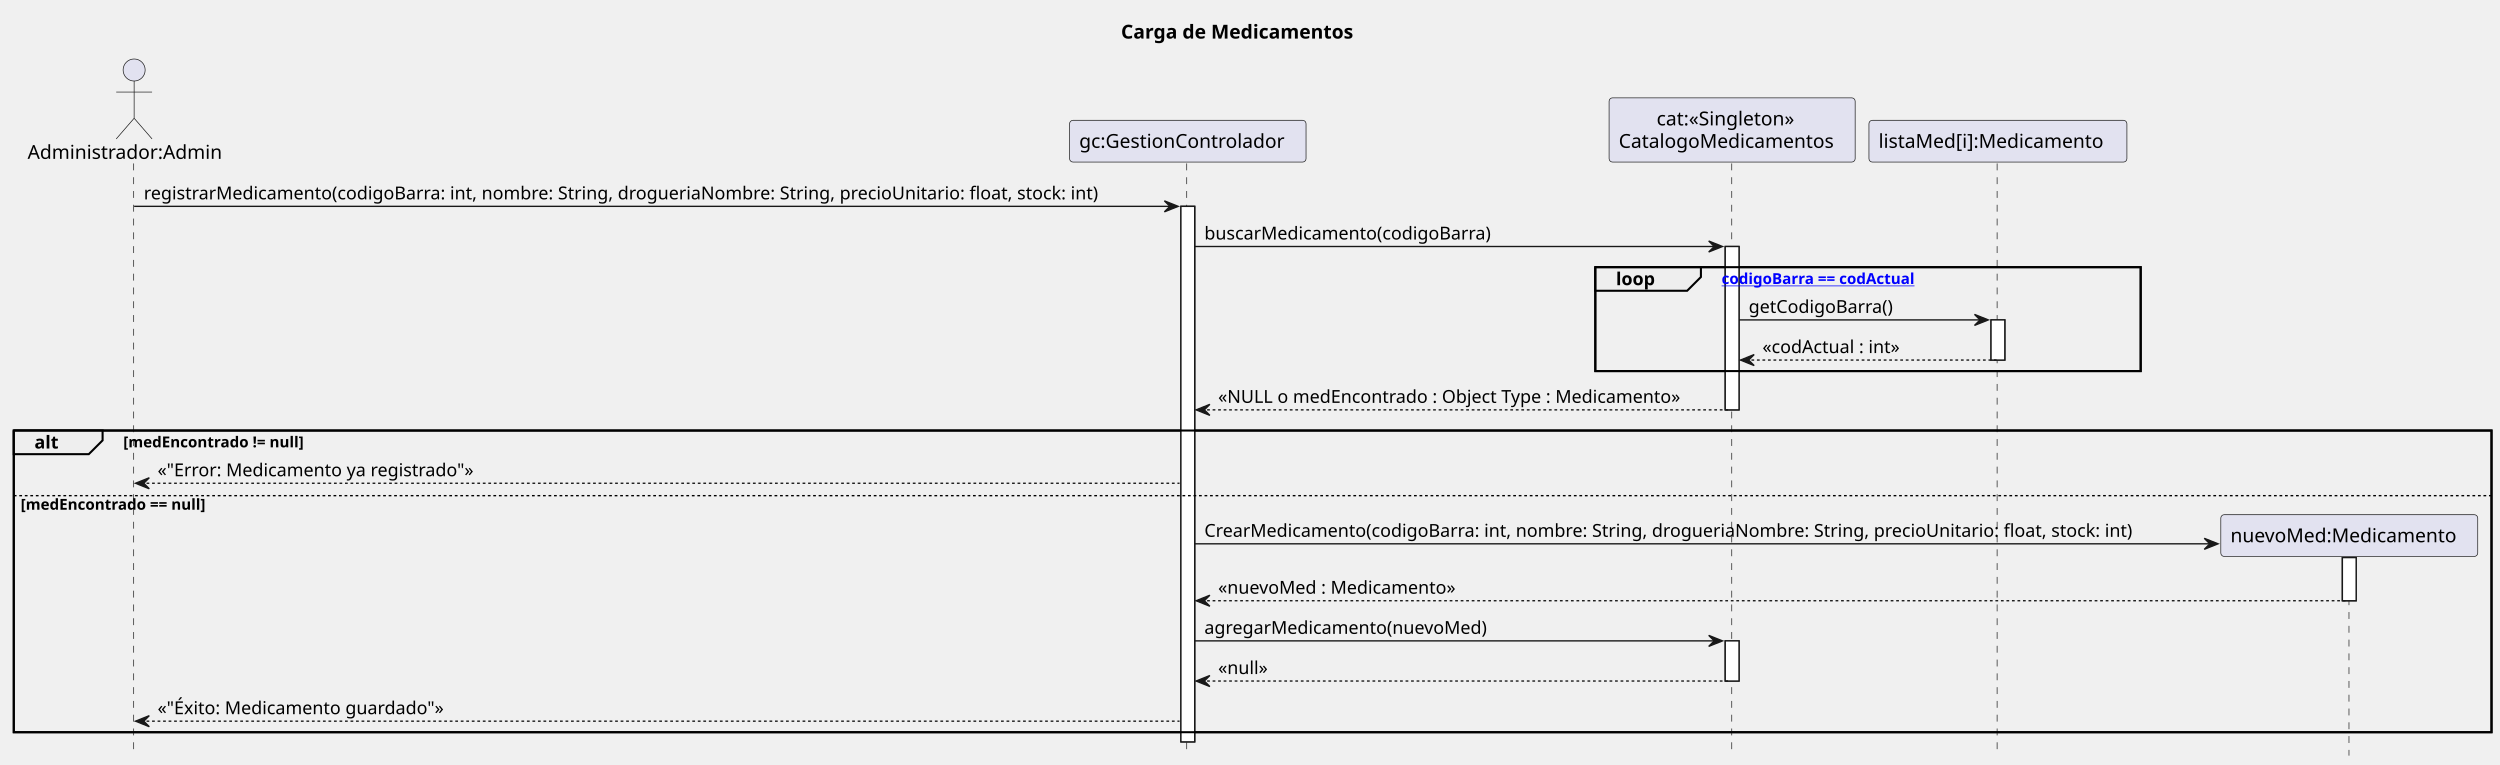
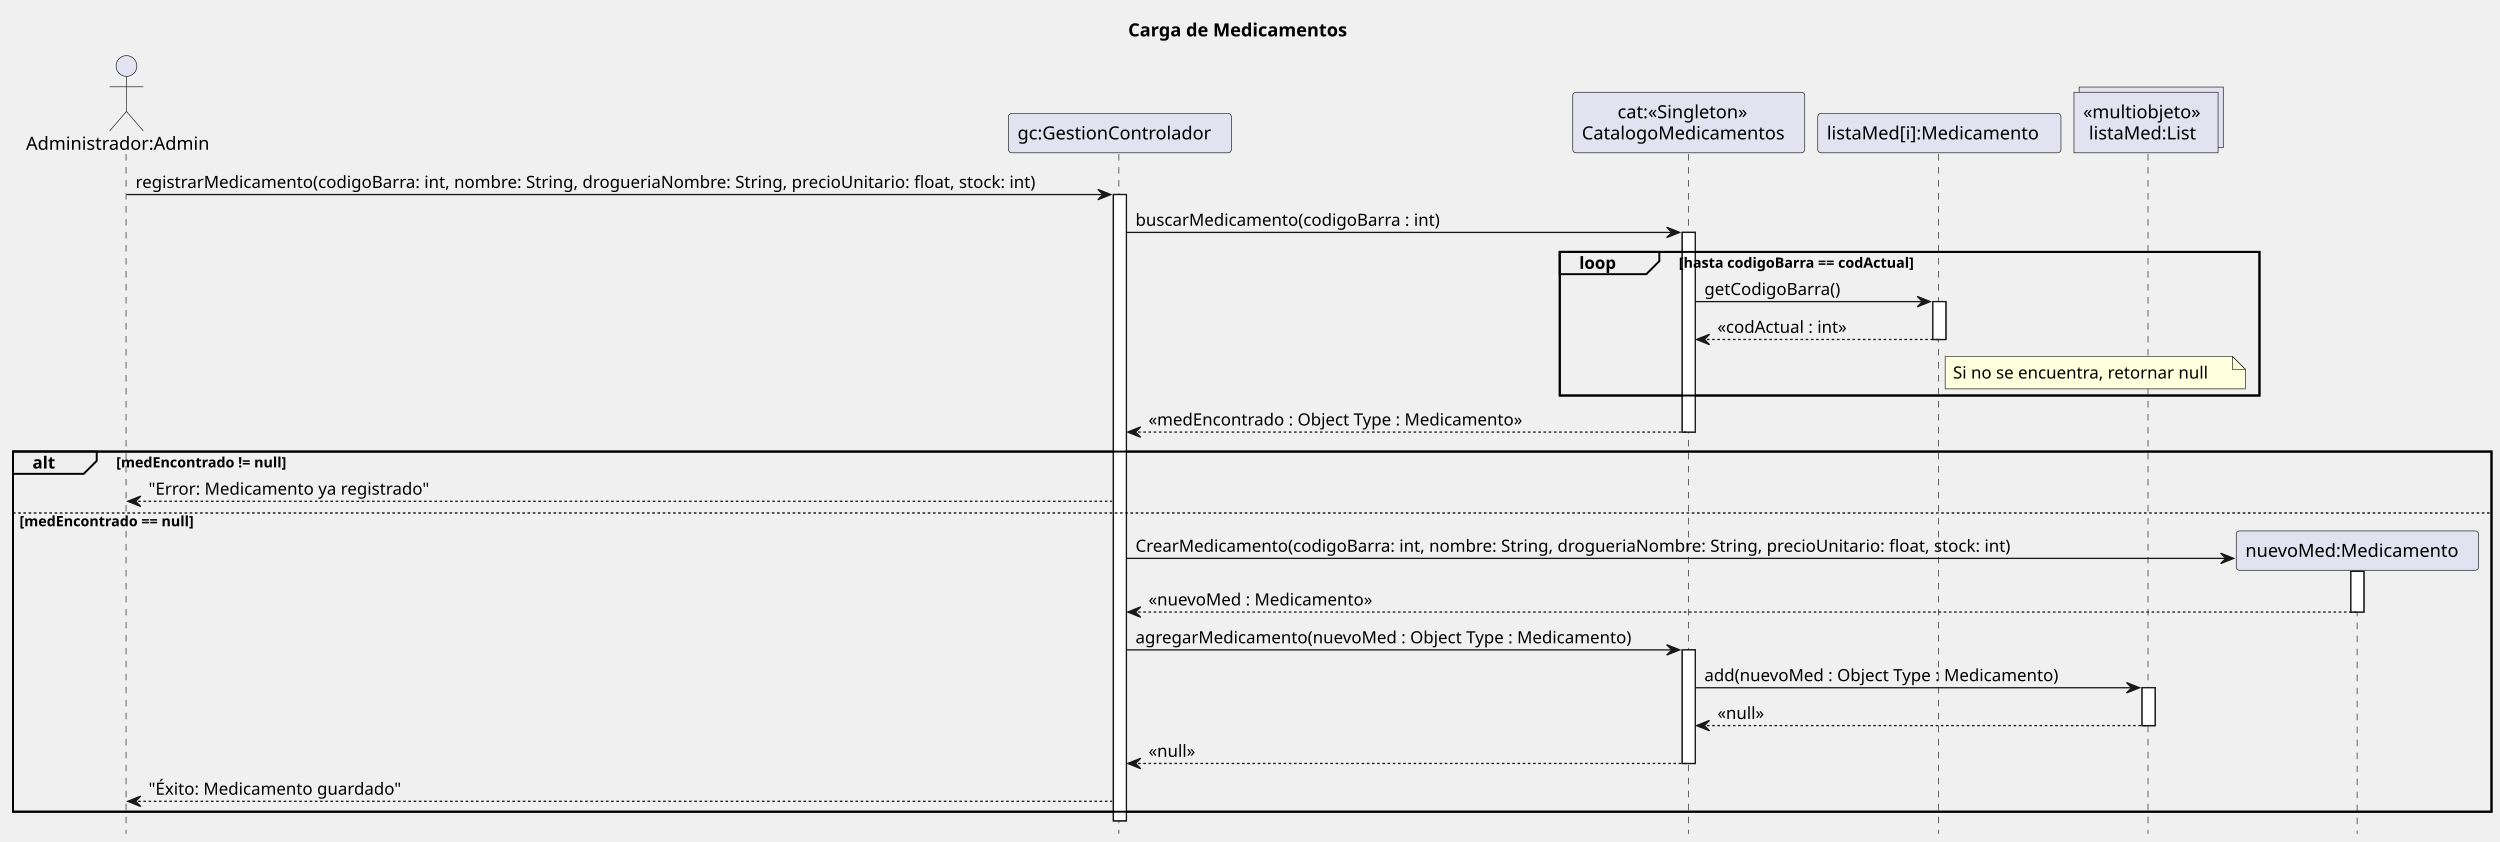
- <svg xmlns="http://www.w3.org/2000/svg" xmlns:xlink="http://www.w3.org/1999/xlink" contentStyleType="text/css" data-diagram-type="SEQUENCE" height="555px" preserveAspectRatio="none" style="width:1814px;height:555px;background:#FFFFFF;" version="1.1" viewBox="0 0 1814 555" width="1814px" zoomAndPan="magnify">
+ <svg xmlns="http://www.w3.org/2000/svg" contentStyleType="text/css" data-diagram-type="SEQUENCE" height="648px" preserveAspectRatio="none" style="width:1924px;height:648px;background:#FFFFFF;" version="1.1" viewBox="0 0 1924 648" width="1924px" zoomAndPan="magnify">
  <defs />
  <g>
-     <text fill="#000000" font-family="sans-serif" font-size="14" font-weight="bold" lengthAdjust="spacing" textLength="190.046" x="813.399" y="27.995">Carga de Medicamentos</text>
+     <text fill="#000000" font-family="sans-serif" font-size="14" font-weight="bold" lengthAdjust="spacing" textLength="190.046" x="868.207" y="27.995">Carga de Medicamentos</text>
    <g>
-       <rect fill="#FFFFFF" height="388.562" style="stroke:#181818;stroke-width:1;" width="10" x="856.874" y="149.727" />
+       <rect fill="#FFFFFF" height="481.961" style="stroke:#181818;stroke-width:1;" width="10" x="856.874" y="149.727" />
    </g>
    <g>
-       <rect fill="#FFFFFF" height="118.531" style="stroke:#181818;stroke-width:1;" width="10" x="1251.833" y="178.859" />
+       <rect fill="#FFFFFF" height="153.664" style="stroke:#181818;stroke-width:1;" width="10" x="1294.663" y="178.859" />
    </g>
    <g>
-       <rect fill="#FFFFFF" height="29.133" style="stroke:#181818;stroke-width:1;" width="10" x="1251.833" y="465.023" />
+       <rect fill="#FFFFFF" height="87.398" style="stroke:#181818;stroke-width:1;" width="10" x="1294.663" y="500.156" />
    </g>
    <g>
-       <rect fill="#FFFFFF" height="29.133" style="stroke:#181818;stroke-width:1;" width="10" x="1444.694" y="232.125" />
+       <rect fill="#FFFFFF" height="29.133" style="stroke:#181818;stroke-width:1;" width="10" x="1487.524" y="232.125" />
    </g>
    <g>
-       <rect fill="#FFFFFF" height="31.297" style="stroke:#181818;stroke-width:1;" width="10" x="1699.63" y="404.594" />
+       <rect fill="#FFFFFF" height="29.133" style="stroke:#181818;stroke-width:1;" width="10" x="1648.571" y="529.289" />
    </g>
-     <rect fill="none" height="75.398" style="stroke:#000000;stroke-width:1.5;" width="395.723" x="1157.559" y="193.859" />
-     <rect fill="none" height="218.898" style="stroke:#000000;stroke-width:1.5;" width="1797.845" x="10" y="312.391" />
+     <g>
+       <rect fill="#FFFFFF" height="31.297" style="stroke:#181818;stroke-width:1;" width="10" x="1809.246" y="439.727" />
+     </g>
+     <rect fill="none" height="110.531" style="stroke:#000000;stroke-width:1.5;" width="538.493" x="1200.389" y="193.859" />
+     <rect fill="none" height="277.164" style="stroke:#000000;stroke-width:1.5;" width="1907.461" x="10" y="347.523" />
    <g class="participant-lifeline" data-entity-uid="part1" data-qualified-name="admin" id="part1-lifeline">
      <g>
-         <rect fill="#000000" fill-opacity="0" height="429.695" width="8" x="93.331" y="118.594" />
-         <line style="stroke:#181818;stroke-width:0.5;stroke-dasharray:5,5;" x1="97" x2="97" y1="118.594" y2="548.289" />
+         <rect fill="#000000" fill-opacity="0" height="523.094" width="8" x="93.331" y="118.594" />
+         <line style="stroke:#181818;stroke-width:0.5;stroke-dasharray:5,5;" x1="97" x2="97" y1="118.594" y2="641.688" />
      </g>
    </g>
    <g class="participant-lifeline" data-entity-uid="part2" data-qualified-name="ctrl" id="part2-lifeline">
      <g>
-         <rect fill="#000000" fill-opacity="0" height="429.695" width="8" x="857.874" y="118.594" />
-         <line style="stroke:#181818;stroke-width:0.5;stroke-dasharray:5,5;" x1="861.086" x2="861.086" y1="118.594" y2="548.289" />
+         <rect fill="#000000" fill-opacity="0" height="523.094" width="8" x="857.874" y="118.594" />
+         <line style="stroke:#181818;stroke-width:0.5;stroke-dasharray:5,5;" x1="861.086" x2="861.086" y1="118.594" y2="641.688" />
      </g>
    </g>
    <g class="participant-lifeline" data-entity-uid="part3" data-qualified-name="cat" id="part3-lifeline">
      <g>
-         <rect fill="#000000" fill-opacity="0" height="429.695" width="8" x="1252.833" y="118.594" />
-         <line style="stroke:#181818;stroke-width:0.5;stroke-dasharray:5,5;" x1="1256.559" x2="1256.559" y1="118.594" y2="548.289" />
+         <rect fill="#000000" fill-opacity="0" height="523.094" width="8" x="1295.663" y="118.594" />
+         <line style="stroke:#181818;stroke-width:0.5;stroke-dasharray:5,5;" x1="1299.389" x2="1299.389" y1="118.594" y2="641.688" />
      </g>
    </g>
    <g class="participant-lifeline" data-entity-uid="part4" data-qualified-name="med_actual" id="part4-lifeline">
      <g>
-         <rect fill="#000000" fill-opacity="0" height="429.695" width="8" x="1445.694" y="118.594" />
-         <line style="stroke:#181818;stroke-width:0.5;stroke-dasharray:5,5;" x1="1449.107" x2="1449.107" y1="118.594" y2="548.289" />
+         <rect fill="#000000" fill-opacity="0" height="523.094" width="8" x="1488.524" y="118.594" />
+         <line style="stroke:#181818;stroke-width:0.5;stroke-dasharray:5,5;" x1="1491.937" x2="1491.937" y1="118.594" y2="641.688" />
      </g>
    </g>
-     <g class="participant-lifeline" data-entity-uid="part5" data-qualified-name="nuevo_med" id="part5-lifeline">
+     <g class="participant-lifeline" data-entity-uid="part5" data-qualified-name="lista_med" id="part5-lifeline">
      <g>
-         <rect fill="#000000" fill-opacity="0" height="144.18" width="8" x="1700.63" y="404.109" />
-         <line style="stroke:#181818;stroke-width:0.5;stroke-dasharray:5,5;" x1="1704.415" x2="1704.415" y1="404.109" y2="548.289" />
+         <rect fill="#000000" fill-opacity="0" height="523.094" width="8" x="1649.571" y="118.594" />
+         <line style="stroke:#181818;stroke-width:0.5;stroke-dasharray:5,5;" x1="1653.111" x2="1653.111" y1="118.594" y2="641.688" />
+       </g>
+     </g>
+     <g class="participant-lifeline" data-entity-uid="part6" data-qualified-name="nuevo_med" id="part6-lifeline">
+       <g>
+         <rect fill="#000000" fill-opacity="0" height="202.445" width="8" x="1810.246" y="439.242" />
+         <line style="stroke:#181818;stroke-width:0.5;stroke-dasharray:5,5;" x1="1814.031" x2="1814.031" y1="439.242" y2="641.688" />
      </g>
    </g>
    <g class="participant participant-head" data-entity-uid="part1" data-qualified-name="admin" id="part1-head">
      <text fill="#000000" font-family="sans-serif" font-size="14" lengthAdjust="spacing" textLength="148.661" x="20" y="115.292">Administrador:Admin</text>
      <ellipse cx="97.331" cy="50.797" fill="#E2E2F0" rx="8" ry="8" style="stroke:#181818;stroke-width:0.5;" />
      <path d="M97.331,58.797 L97.331,85.797 M84.331,66.797 L110.331,66.797 M97.331,85.797 L84.331,100.797 M97.331,85.797 L110.331,100.797" fill="none" style="stroke:#181818;stroke-width:0.5;" />
    </g>
    <g class="participant participant-head" data-entity-uid="part2" data-qualified-name="ctrl" id="part2-head">
      <rect fill="#E2E2F0" height="30.297" rx="2.5" ry="2.5" style="stroke:#181818;stroke-width:0.5;" width="171.575" x="776.086" y="87.297" />
      <text fill="#000000" font-family="sans-serif" font-size="14" lengthAdjust="spacing" textLength="157.575" x="783.086" y="107.292">gc:GestionControlador</text>
    </g>
    <g class="participant participant-head" data-entity-uid="part3" data-qualified-name="cat" id="part3-head">
-       <rect fill="#E2E2F0" height="46.594" rx="2.5" ry="2.5" style="stroke:#181818;stroke-width:0.5;" width="178.548" x="1167.559" y="71" />
-       <text fill="#000000" font-family="sans-serif" font-size="14" lengthAdjust="spacing" textLength="109.58" x="1202.043" y="90.995">cat:«Singleton»</text>
-       <text fill="#000000" font-family="sans-serif" font-size="14" lengthAdjust="spacing" textLength="164.548" x="1174.559" y="107.292">CatalogoMedicamentos</text>
+       <rect fill="#E2E2F0" height="46.594" rx="2.5" ry="2.5" style="stroke:#181818;stroke-width:0.5;" width="178.548" x="1210.389" y="71" />
+       <text fill="#000000" font-family="sans-serif" font-size="14" lengthAdjust="spacing" textLength="109.58" x="1244.873" y="90.995">cat:«Singleton»</text>
+       <text fill="#000000" font-family="sans-serif" font-size="14" lengthAdjust="spacing" textLength="164.548" x="1217.389" y="107.292">CatalogoMedicamentos</text>
    </g>
    <g class="participant participant-head" data-entity-uid="part4" data-qualified-name="med_actual" id="part4-head">
-       <rect fill="#E2E2F0" height="30.297" rx="2.5" ry="2.5" style="stroke:#181818;stroke-width:0.5;" width="187.175" x="1356.107" y="87.297" />
-       <text fill="#000000" font-family="sans-serif" font-size="14" lengthAdjust="spacing" textLength="173.175" x="1363.107" y="107.292">listaMed[i]:Medicamento</text>
+       <rect fill="#E2E2F0" height="30.297" rx="2.5" ry="2.5" style="stroke:#181818;stroke-width:0.5;" width="187.175" x="1398.937" y="87.297" />
+       <text fill="#000000" font-family="sans-serif" font-size="14" lengthAdjust="spacing" textLength="173.175" x="1405.937" y="107.292">listaMed[i]:Medicamento</text>
+     </g>
+     <g class="participant participant-head" data-entity-uid="part5" data-qualified-name="lista_med" id="part5-head">
+       <rect fill="#E2E2F0" height="46.594" style="stroke:#181818;stroke-width:0.5;" width="110.92" x="1600.111" y="67" />
+       <rect fill="#E2E2F0" height="46.594" style="stroke:#181818;stroke-width:0.5;" width="110.92" x="1596.111" y="71" />
+       <text fill="#000000" font-family="sans-serif" font-size="14" lengthAdjust="spacing" textLength="96.92" x="1603.111" y="90.995">«multiobjeto»</text>
+       <text fill="#000000" font-family="sans-serif" font-size="14" lengthAdjust="spacing" textLength="87.91" x="1607.616" y="107.292">listaMed:List</text>
    </g>
    <g>
-       <rect fill="#FFFFFF" height="388.562" style="stroke:#181818;stroke-width:1;" width="10" x="856.874" y="149.727" />
+       <rect fill="#FFFFFF" height="481.961" style="stroke:#181818;stroke-width:1;" width="10" x="856.874" y="149.727" />
    </g>
    <g>
-       <rect fill="#FFFFFF" height="118.531" style="stroke:#181818;stroke-width:1;" width="10" x="1251.833" y="178.859" />
+       <rect fill="#FFFFFF" height="153.664" style="stroke:#181818;stroke-width:1;" width="10" x="1294.663" y="178.859" />
    </g>
    <g>
-       <rect fill="#FFFFFF" height="29.133" style="stroke:#181818;stroke-width:1;" width="10" x="1251.833" y="465.023" />
+       <rect fill="#FFFFFF" height="87.398" style="stroke:#181818;stroke-width:1;" width="10" x="1294.663" y="500.156" />
    </g>
    <g>
-       <rect fill="#FFFFFF" height="29.133" style="stroke:#181818;stroke-width:1;" width="10" x="1444.694" y="232.125" />
+       <rect fill="#FFFFFF" height="29.133" style="stroke:#181818;stroke-width:1;" width="10" x="1487.524" y="232.125" />
    </g>
    <g>
-       <rect fill="#FFFFFF" height="31.297" style="stroke:#181818;stroke-width:1;" width="10" x="1699.63" y="404.594" />
+       <rect fill="#FFFFFF" height="29.133" style="stroke:#181818;stroke-width:1;" width="10" x="1648.571" y="529.289" />
+     </g>
+     <g>
+       <rect fill="#FFFFFF" height="31.297" style="stroke:#181818;stroke-width:1;" width="10" x="1809.246" y="439.727" />
    </g>
    <g class="message" data-entity-1="part1" data-entity-2="part2" id="msg1">
      <polygon fill="#181818" points="844.874,145.727,854.874,149.727,844.874,153.727,848.874,149.727" style="stroke:#181818;stroke-width:1;" />
      <line style="stroke:#181818;stroke-width:1;" x1="97.331" x2="850.874" y1="149.727" y2="149.727" />
      <text fill="#000000" font-family="sans-serif" font-size="13" lengthAdjust="spacing" textLength="740.543" x="104.331" y="144.661">registrarMedicamento(codigoBarra: int, nombre: String, drogueriaNombre: String, precioUnitario: float, stock: int)</text>
    </g>
    <g class="message" data-entity-1="part2" data-entity-2="part3" id="msg2">
-       <polygon fill="#181818" points="1239.833,174.859,1249.833,178.859,1239.833,182.859,1243.833,178.859" style="stroke:#181818;stroke-width:1;" />
-       <line style="stroke:#181818;stroke-width:1;" x1="866.874" x2="1245.833" y1="178.859" y2="178.859" />
-       <text fill="#000000" font-family="sans-serif" font-size="13" lengthAdjust="spacing" textLength="220.721" x="873.874" y="173.793">buscarMedicamento(codigoBarra)</text>
+       <polygon fill="#181818" points="1282.663,174.859,1292.663,178.859,1282.663,182.859,1286.663,178.859" style="stroke:#181818;stroke-width:1;" />
+       <line style="stroke:#181818;stroke-width:1;" x1="866.874" x2="1288.663" y1="178.859" y2="178.859" />
+       <text fill="#000000" font-family="sans-serif" font-size="13" lengthAdjust="spacing" textLength="250.314" x="873.874" y="173.793">buscarMedicamento(codigoBarra : int)</text>
    </g>
-     <path d="M1157.559,193.859 L1234.183,193.859 L1234.183,200.992 L1224.183,210.992 L1157.559,210.992 L1157.559,193.859" fill="#EEEEEE" style="stroke:#000000;stroke-width:1.5;" />
-     <rect fill="none" height="75.398" style="stroke:#000000;stroke-width:1.5;" width="395.723" x="1157.559" y="193.859" />
-     <text fill="#000000" font-family="sans-serif" font-size="13" font-weight="bold" lengthAdjust="spacing" textLength="31.624" x="1172.559" y="206.926">loop</text>
-     <a href="hasta" target="_top" title="hasta" xlink:actuate="onRequest" xlink:href="hasta" xlink:show="new" xlink:title="hasta" xlink:type="simple">
-       <text fill="#0000FF" font-family="sans-serif" font-size="11" font-weight="bold" lengthAdjust="spacing" text-decoration="underline" textLength="162.594" x="1249.183" y="206.07">codigoBarra == codActual</text>
-     </a>
+     <path d="M1200.389,193.859 L1277.013,193.859 L1277.013,200.992 L1267.013,210.992 L1200.389,210.992 L1200.389,193.859" fill="#EEEEEE" style="stroke:#000000;stroke-width:1.5;" />
+     <rect fill="none" height="110.531" style="stroke:#000000;stroke-width:1.5;" width="538.493" x="1200.389" y="193.859" />
+     <text fill="#000000" font-family="sans-serif" font-size="13" font-weight="bold" lengthAdjust="spacing" textLength="31.624" x="1215.389" y="206.926">loop</text>
+     <text fill="#000000" font-family="sans-serif" font-size="11" font-weight="bold" lengthAdjust="spacing" textLength="210.96" x="1292.013" y="206.07">[hasta codigoBarra == codActual]</text>
    <g class="message" data-entity-1="part3" data-entity-2="part4" id="msg3">
-       <polygon fill="#181818" points="1432.694,228.125,1442.694,232.125,1432.694,236.125,1436.694,232.125" style="stroke:#181818;stroke-width:1;" />
-       <line style="stroke:#181818;stroke-width:1;" x1="1261.833" x2="1438.694" y1="232.125" y2="232.125" />
-       <text fill="#000000" font-family="sans-serif" font-size="13" lengthAdjust="spacing" textLength="112.131" x="1268.833" y="227.059">getCodigoBarra()</text>
+       <polygon fill="#181818" points="1475.524,228.125,1485.524,232.125,1475.524,236.125,1479.524,232.125" style="stroke:#181818;stroke-width:1;" />
+       <line style="stroke:#181818;stroke-width:1;" x1="1304.663" x2="1481.524" y1="232.125" y2="232.125" />
+       <text fill="#000000" font-family="sans-serif" font-size="13" lengthAdjust="spacing" textLength="112.131" x="1311.663" y="227.059">getCodigoBarra()</text>
    </g>
    <g class="message" data-entity-1="part4" data-entity-2="part3" id="msg4">
-       <polygon fill="#181818" points="1272.833,257.258,1262.833,261.258,1272.833,265.258,1268.833,261.258" style="stroke:#181818;stroke-width:1;" />
-       <line style="stroke:#181818;stroke-width:1;stroke-dasharray:2,2;" x1="1266.833" x2="1448.694" y1="261.258" y2="261.258" />
-       <text fill="#000000" font-family="sans-serif" font-size="13" lengthAdjust="spacing" textLength="109.808" x="1278.833" y="256.192">«codActual : int»</text>
+       <polygon fill="#181818" points="1315.663,257.258,1305.663,261.258,1315.663,265.258,1311.663,261.258" style="stroke:#181818;stroke-width:1;" />
+       <line style="stroke:#181818;stroke-width:1;stroke-dasharray:2,2;" x1="1309.663" x2="1491.524" y1="261.258" y2="261.258" />
+       <text fill="#000000" font-family="sans-serif" font-size="13" lengthAdjust="spacing" textLength="109.808" x="1321.663" y="256.192">«codActual : int»</text>
    </g>
+     <path d="M1497,274.258 L1497,299.258 L1728,299.258 L1728,284.258 L1718,274.258 L1497,274.258" fill="#FEFFDD" style="stroke:#181818;stroke-width:0.5;" />
+     <path d="M1718,274.258 L1718,284.258 L1728,284.258 L1718,274.258" fill="#FEFFDD" style="stroke:#181818;stroke-width:0.5;" />
+     <text fill="#000000" font-family="sans-serif" font-size="13" lengthAdjust="spacing" textLength="210.882" x="1503" y="291.325">Si no se encuentra, retornar null</text>
    <g class="message" data-entity-1="part3" data-entity-2="part2" id="msg5">
-       <polygon fill="#181818" points="877.874,293.391,867.874,297.391,877.874,301.391,873.874,297.391" style="stroke:#181818;stroke-width:1;" />
-       <line style="stroke:#181818;stroke-width:1;stroke-dasharray:2,2;" x1="871.874" x2="1255.833" y1="297.391" y2="297.391" />
-       <text fill="#000000" font-family="sans-serif" font-size="13" lengthAdjust="spacing" textLength="360.959" x="883.874" y="292.325">«NULL o medEncontrado : Object Type : Medicamento»</text>
+       <polygon fill="#181818" points="877.874,328.523,867.874,332.523,877.874,336.523,873.874,332.523" style="stroke:#181818;stroke-width:1;" />
+       <line style="stroke:#181818;stroke-width:1;stroke-dasharray:2,2;" x1="871.874" x2="1298.663" y1="332.523" y2="332.523" />
+       <text fill="#000000" font-family="sans-serif" font-size="13" lengthAdjust="spacing" textLength="311.016" x="883.874" y="327.457">«medEncontrado : Object Type : Medicamento»</text>
    </g>
-     <path d="M10,312.391 L74.443,312.391 L74.443,319.523 L64.443,329.523 L10,329.523 L10,312.391" fill="#EEEEEE" style="stroke:#000000;stroke-width:1.5;" />
-     <rect fill="none" height="218.898" style="stroke:#000000;stroke-width:1.5;" width="1797.845" x="10" y="312.391" />
-     <text fill="#000000" font-family="sans-serif" font-size="13" font-weight="bold" lengthAdjust="spacing" textLength="19.443" x="25" y="325.457">alt</text>
-     <text fill="#000000" font-family="sans-serif" font-size="11" font-weight="bold" lengthAdjust="spacing" textLength="152.738" x="89.443" y="324.601">[medEncontrado != null]</text>
+     <path d="M10,347.523 L74.443,347.523 L74.443,354.656 L64.443,364.656 L10,364.656 L10,347.523" fill="#EEEEEE" style="stroke:#000000;stroke-width:1.5;" />
+     <rect fill="none" height="277.164" style="stroke:#000000;stroke-width:1.5;" width="1907.461" x="10" y="347.523" />
+     <text fill="#000000" font-family="sans-serif" font-size="13" font-weight="bold" lengthAdjust="spacing" textLength="19.443" x="25" y="360.59">alt</text>
+     <text fill="#000000" font-family="sans-serif" font-size="11" font-weight="bold" lengthAdjust="spacing" textLength="152.738" x="89.443" y="359.734">[medEncontrado != null]</text>
    <g class="message" data-entity-1="part2" data-entity-2="part1" id="msg6">
-       <polygon fill="#181818" points="108.331,346.656,98.331,350.656,108.331,354.656,104.331,350.656" style="stroke:#181818;stroke-width:1;" />
-       <line style="stroke:#181818;stroke-width:1;stroke-dasharray:2,2;" x1="102.331" x2="855.874" y1="350.656" y2="350.656" />
-       <text fill="#000000" font-family="sans-serif" font-size="13" lengthAdjust="spacing" textLength="247.241" x="114.331" y="345.59">«"Error: Medicamento ya registrado"»</text>
+       <polygon fill="#181818" points="108.331,381.789,98.331,385.789,108.331,389.789,104.331,385.789" style="stroke:#181818;stroke-width:1;" />
+       <line style="stroke:#181818;stroke-width:1;stroke-dasharray:2,2;" x1="102.331" x2="855.874" y1="385.789" y2="385.789" />
+       <text fill="#000000" font-family="sans-serif" font-size="13" lengthAdjust="spacing" textLength="231.334" x="114.331" y="380.723">"Error: Medicamento ya registrado"</text>
    </g>
-     <line style="stroke:#000000;stroke-width:1;stroke-dasharray:2,2;" x1="10" x2="1807.845" y1="359.656" y2="359.656" />
-     <text fill="#000000" font-family="sans-serif" font-size="11" font-weight="bold" lengthAdjust="spacing" textLength="156.938" x="15" y="369.867">[medEncontrado == null]</text>
-     <g class="message" data-entity-1="part2" data-entity-2="part5" id="msg7">
-       <polygon fill="#181818" points="1599.415,390.594,1609.415,394.594,1599.415,398.594,1603.415,394.594" style="stroke:#181818;stroke-width:1;" />
-       <line style="stroke:#181818;stroke-width:1;" x1="866.874" x2="1605.415" y1="394.594" y2="394.594" />
-       <text fill="#000000" font-family="sans-serif" font-size="13" lengthAdjust="spacing" textLength="720.542" x="873.874" y="389.528">CrearMedicamento(codigoBarra: int, nombre: String, drogueriaNombre: String, precioUnitario: float, stock: int)</text>
+     <line style="stroke:#000000;stroke-width:1;stroke-dasharray:2,2;" x1="10" x2="1917.461" y1="394.789" y2="394.789" />
+     <text fill="#000000" font-family="sans-serif" font-size="11" font-weight="bold" lengthAdjust="spacing" textLength="156.938" x="15" y="405">[medEncontrado == null]</text>
+     <g class="message" data-entity-1="part2" data-entity-2="part6" id="msg7">
+       <polygon fill="#181818" points="1709.031,425.727,1719.031,429.727,1709.031,433.727,1713.031,429.727" style="stroke:#181818;stroke-width:1;" />
+       <line style="stroke:#181818;stroke-width:1;" x1="866.874" x2="1715.031" y1="429.727" y2="429.727" />
+       <text fill="#000000" font-family="sans-serif" font-size="13" lengthAdjust="spacing" textLength="720.542" x="873.874" y="424.661">CrearMedicamento(codigoBarra: int, nombre: String, drogueriaNombre: String, precioUnitario: float, stock: int)</text>
    </g>
-     <rect fill="#E2E2F0" height="30.297" rx="2.5" ry="2.5" style="stroke:#181818;stroke-width:0.5;" width="186.43" x="1611.415" y="373.461" />
-     <text fill="#000000" font-family="sans-serif" font-size="14" lengthAdjust="spacing" textLength="172.43" x="1618.415" y="393.456">nuevoMed:Medicamento</text>
-     <g class="message" data-entity-1="part5" data-entity-2="part2" id="msg9">
-       <polygon fill="#181818" points="877.874,431.891,867.874,435.891,877.874,439.891,873.874,435.891" style="stroke:#181818;stroke-width:1;" />
-       <line style="stroke:#181818;stroke-width:1;stroke-dasharray:2,2;" x1="871.874" x2="1703.63" y1="435.891" y2="435.891" />
-       <text fill="#000000" font-family="sans-serif" font-size="13" lengthAdjust="spacing" textLength="184.285" x="883.874" y="430.825">«nuevoMed : Medicamento»</text>
+     <rect fill="#E2E2F0" height="30.297" rx="2.5" ry="2.5" style="stroke:#181818;stroke-width:0.5;" width="186.43" x="1721.031" y="408.594" />
+     <text fill="#000000" font-family="sans-serif" font-size="14" lengthAdjust="spacing" textLength="172.43" x="1728.031" y="428.589">nuevoMed:Medicamento</text>
+     <g class="message" data-entity-1="part6" data-entity-2="part2" id="msg9">
+       <polygon fill="#181818" points="877.874,467.023,867.874,471.023,877.874,475.023,873.874,471.023" style="stroke:#181818;stroke-width:1;" />
+       <line style="stroke:#181818;stroke-width:1;stroke-dasharray:2,2;" x1="871.874" x2="1813.246" y1="471.023" y2="471.023" />
+       <text fill="#000000" font-family="sans-serif" font-size="13" lengthAdjust="spacing" textLength="184.285" x="883.874" y="465.957">«nuevoMed : Medicamento»</text>
    </g>
    <g class="message" data-entity-1="part2" data-entity-2="part3" id="msg10">
-       <polygon fill="#181818" points="1239.833,461.023,1249.833,465.023,1239.833,469.023,1243.833,465.023" style="stroke:#181818;stroke-width:1;" />
-       <line style="stroke:#181818;stroke-width:1;" x1="866.874" x2="1245.833" y1="465.023" y2="465.023" />
-       <text fill="#000000" font-family="sans-serif" font-size="13" lengthAdjust="spacing" textLength="217.001" x="873.874" y="459.957">agregarMedicamento(nuevoMed)</text>
+       <polygon fill="#181818" points="1282.663,496.156,1292.663,500.156,1282.663,504.156,1286.663,500.156" style="stroke:#181818;stroke-width:1;" />
+       <line style="stroke:#181818;stroke-width:1;" x1="866.874" x2="1288.663" y1="500.156" y2="500.156" />
+       <text fill="#000000" font-family="sans-serif" font-size="13" lengthAdjust="spacing" textLength="408.789" x="873.874" y="495.09">agregarMedicamento(nuevoMed : Object Type : Medicamento)</text>
    </g>
-     <g class="message" data-entity-1="part3" data-entity-2="part2" id="msg11">
-       <polygon fill="#181818" points="877.874,490.156,867.874,494.156,877.874,498.156,873.874,494.156" style="stroke:#181818;stroke-width:1;" />
-       <line style="stroke:#181818;stroke-width:1;stroke-dasharray:2,2;" x1="871.874" x2="1255.833" y1="494.156" y2="494.156" />
-       <text fill="#000000" font-family="sans-serif" font-size="13" lengthAdjust="spacing" textLength="39.609" x="883.874" y="489.09">«null»</text>
+     <g class="message" data-entity-1="part3" data-entity-2="part5" id="msg11">
+       <polygon fill="#181818" points="1636.571,525.289,1646.571,529.289,1636.571,533.289,1640.571,529.289" style="stroke:#181818;stroke-width:1;" />
+       <line style="stroke:#181818;stroke-width:1;" x1="1304.663" x2="1642.571" y1="529.289" y2="529.289" />
+       <text fill="#000000" font-family="sans-serif" font-size="13" lengthAdjust="spacing" textLength="293.992" x="1311.663" y="524.223">add(nuevoMed : Object Type : Medicamento)</text>
    </g>
-     <g class="message" data-entity-1="part2" data-entity-2="part1" id="msg12">
-       <polygon fill="#181818" points="108.331,519.289,98.331,523.289,108.331,527.289,104.331,523.289" style="stroke:#181818;stroke-width:1;" />
-       <line style="stroke:#181818;stroke-width:1;stroke-dasharray:2,2;" x1="102.331" x2="855.874" y1="523.289" y2="523.289" />
-       <text fill="#000000" font-family="sans-serif" font-size="13" lengthAdjust="spacing" textLength="223.45" x="114.331" y="518.223">«"Éxito: Medicamento guardado"»</text>
+     <g class="message" data-entity-1="part5" data-entity-2="part3" id="msg12">
+       <polygon fill="#181818" points="1315.663,554.422,1305.663,558.422,1315.663,562.422,1311.663,558.422" style="stroke:#181818;stroke-width:1;" />
+       <line style="stroke:#181818;stroke-width:1;stroke-dasharray:2,2;" x1="1309.663" x2="1652.571" y1="558.422" y2="558.422" />
+       <text fill="#000000" font-family="sans-serif" font-size="13" lengthAdjust="spacing" textLength="39.609" x="1321.663" y="553.356">«null»</text>
+     </g>
+     <g class="message" data-entity-1="part3" data-entity-2="part2" id="msg13">
+       <polygon fill="#181818" points="877.874,583.555,867.874,587.555,877.874,591.555,873.874,587.555" style="stroke:#181818;stroke-width:1;" />
+       <line style="stroke:#181818;stroke-width:1;stroke-dasharray:2,2;" x1="871.874" x2="1298.663" y1="587.555" y2="587.555" />
+       <text fill="#000000" font-family="sans-serif" font-size="13" lengthAdjust="spacing" textLength="39.609" x="883.874" y="582.489">«null»</text>
+     </g>
+     <g class="message" data-entity-1="part2" data-entity-2="part1" id="msg14">
+       <polygon fill="#181818" points="108.331,612.688,98.331,616.688,108.331,620.688,104.331,616.688" style="stroke:#181818;stroke-width:1;" />
+       <line style="stroke:#181818;stroke-width:1;stroke-dasharray:2,2;" x1="102.331" x2="855.874" y1="616.688" y2="616.688" />
+       <text fill="#000000" font-family="sans-serif" font-size="13" lengthAdjust="spacing" textLength="207.543" x="114.331" y="611.622">"Éxito: Medicamento guardado"</text>
    </g>
  </g>
</svg>
